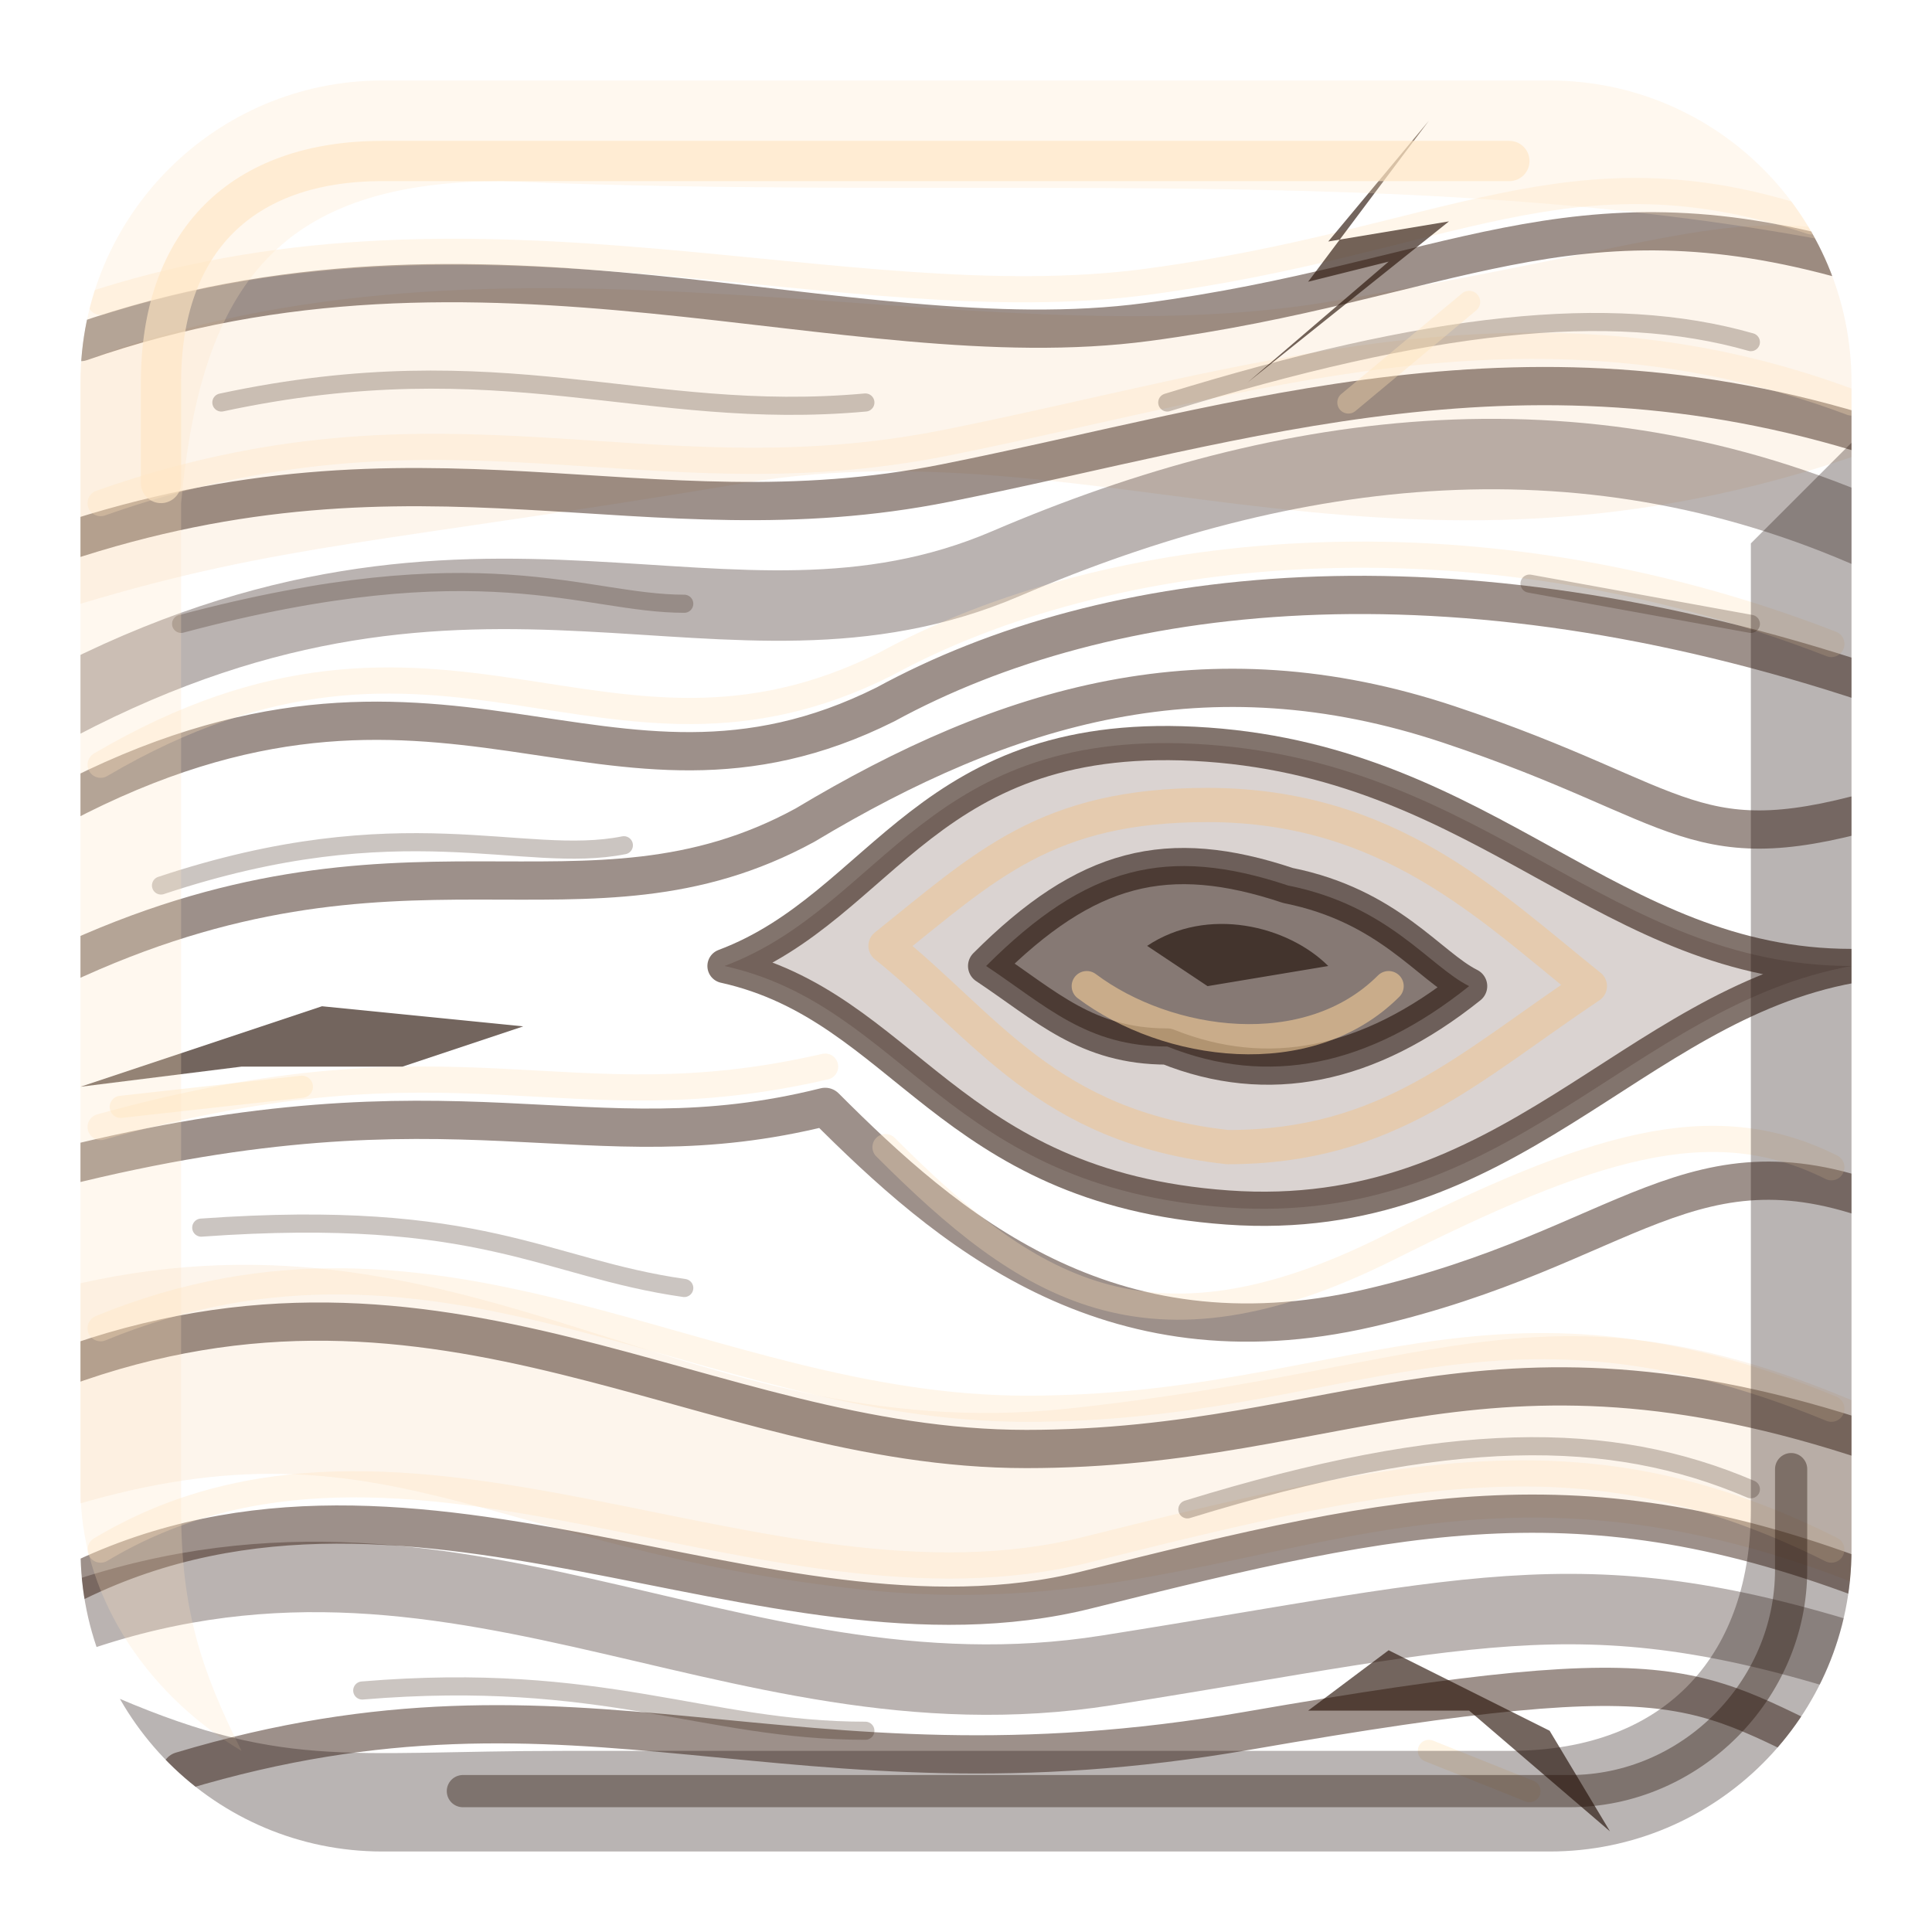
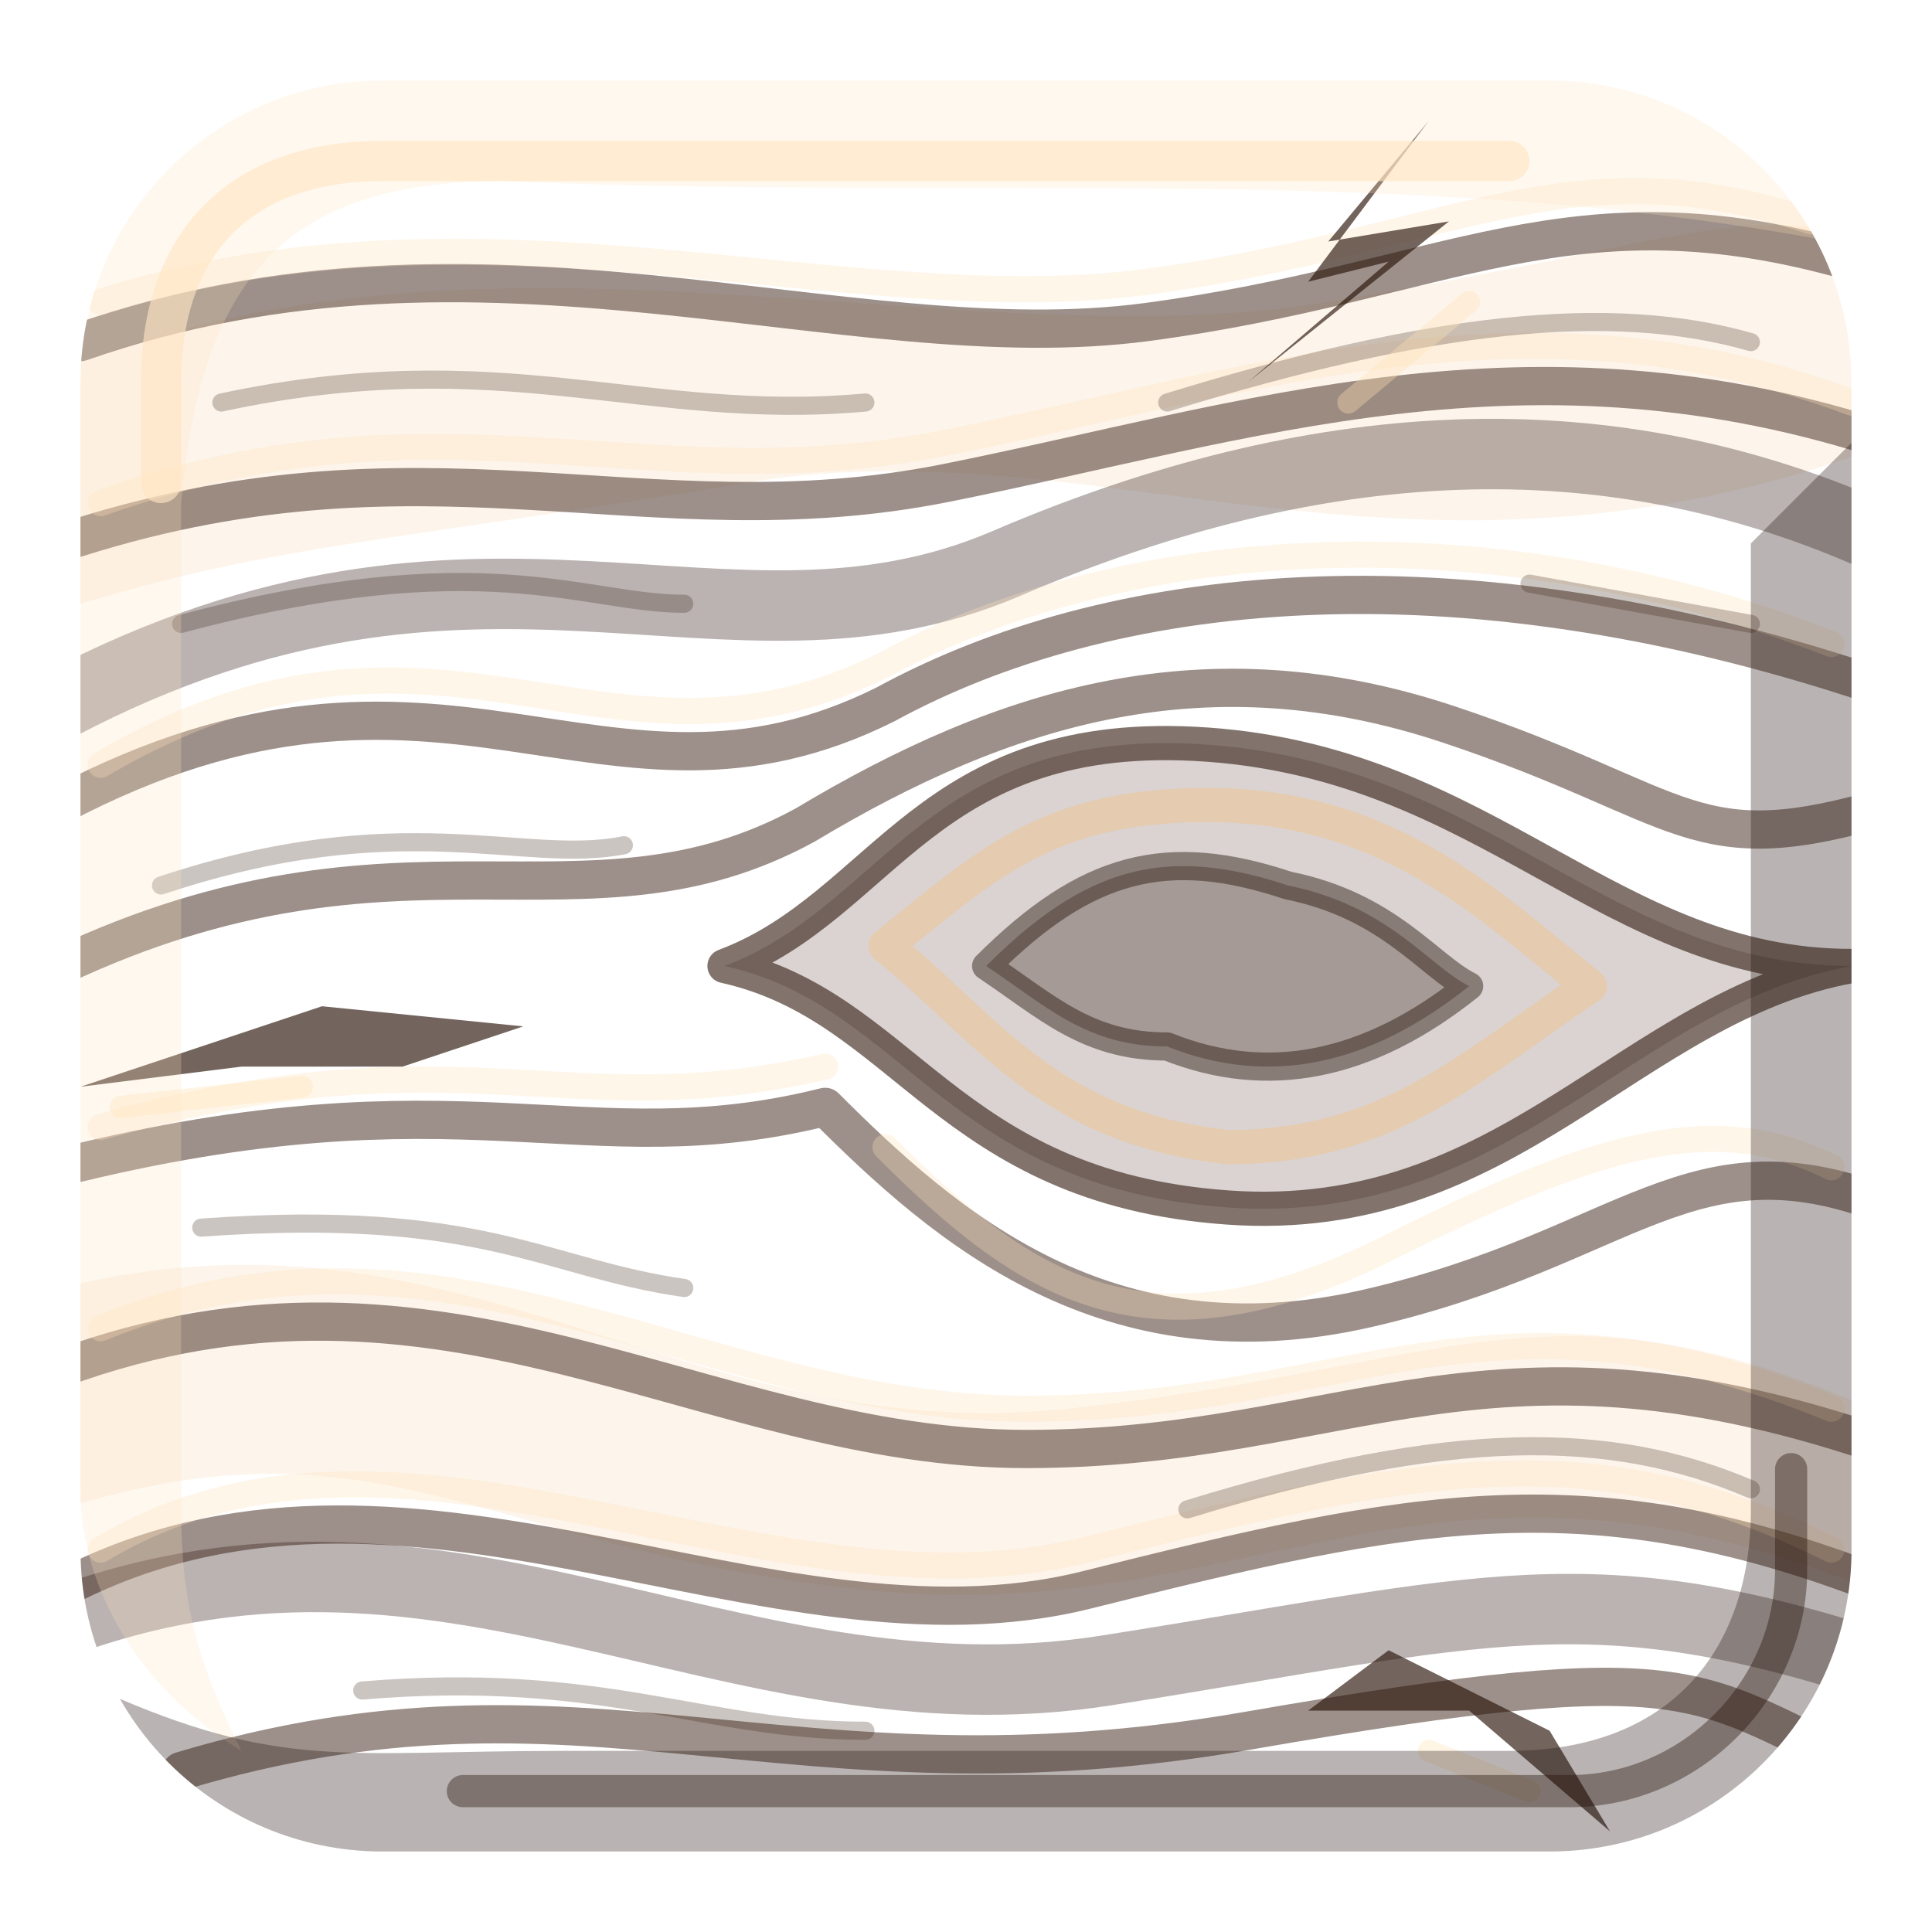
<svg xmlns="http://www.w3.org/2000/svg" width="96" height="96" viewBox="0 0 96 96" fill="none">
  <defs>
    <clipPath id="wood-clip">
      <rect x="4" y="4" width="88" height="88" rx="15" />
    </clipPath>
  </defs>
  <g clip-path="url(#wood-clip)">
    <path d="M4 18C25 10 48 18 66 15S86 10 94 12V22C70 31 55 21 37 24S14 27 4 30ZM3 64C23 59 34 72 53 70S77 63 93 70V79C71 70 62 81 43 79S19 70 3 75Z" fill="#f4c28d" fill-opacity=".17" />
    <path d="M3 35C24 24 36 34 50 28S79 20 94 27M2 81C22 73 36 86 55 83S79 78 94 83" stroke="#28120a" stroke-opacity=".32" stroke-width="3.5" />
    <g stroke-linecap="round" stroke-linejoin="round">
      <path d="M4 17C24 10 42 18 57 16S78 9 92 13M3 27C21 21 32 27 47 24S76 16 94 22M3 40C22 30 30 42 44 35C55 29 72 27 93 34M3 48C20 40 29 47 40 41C50 35 60 32 72 36S84 43 94 40M3 58C23 53 29 58 41 55C47 61 55 68 68 65S84 56 94 60M3 68C22 61 35 72 51 72S74 65 94 72M3 79C20 70 38 83 54 79S79 73 94 79M9 88C29 82 39 90 62 86S84 84 93 88" stroke="#32180b" stroke-opacity=".48" stroke-width="1.9" />
      <path d="M5 15C24 9 42 16 57 14S78 7 90 11M5 25C22 19 32 25 47 22S76 14 92 20M5 38C22 28 30 40 44 33C55 27 73 25 91 32M5 56C23 51 28 56 41 53M44 57C51 64 57 68 69 62C79 57 85 55 91 58M5 66C22 59 35 70 51 70S74 63 91 70M5 77C20 68 38 81 54 77S79 71 91 77" stroke="#ffe0b8" stroke-opacity=".3" stroke-width="1.3" />
      <path d="M11 20C25 17 32 21 43 20M58 20C71 16 80 15 87 17M9 31C24 27 29 30 34 30M76 29L87 31M8 44C20 40 26 43 31 42M10 61C24 60 27 63 34 64M59 75C72 71 80 71 87 74M18 84C30 83 35 86 43 86" stroke="#32180b" stroke-opacity=".25" stroke-width=".9" />
      <path d="M36 48C44 45 46 36 60 37C74 38 80 48 92 48C81 50 75 61 61 60C47 59 45 50 36 48Z" fill="#3a1a0b" fill-opacity=".19" stroke="#30180c" stroke-opacity=".6" stroke-width="1.7" />
      <path d="M44 47C49 43 52 40 60 40C69 40 74 45 79 49C73 53 69 57 61 57C52 56 49 51 44 47Z" stroke="#efc18a" stroke-opacity=".48" stroke-width="1.7" />
-       <path d="M49 48C54 43 58 42 64 44C69 45 71 48 73 49C68 53 63 54 58 52C54 52 52 50 49 48Z" fill="#29150c" fill-opacity=".47" stroke="#25130a" stroke-opacity=".6" stroke-width="1.8" />
-       <path d="M54 49C58 52 65 53 69 49" stroke="#f5ce99" stroke-opacity=".6" stroke-width="1.5" />
-       <path d="M57 47C60 45 64 46 66 48L60 49Z" fill="#1f1009" fill-opacity=".65" />
+       <path d="M49 48C54 43 58 42 64 44C69 45 71 48 73 49C68 53 63 54 58 52C54 52 52 50 49 48Z" fill="#29150c" fill-opacity=".3" stroke="#25130a" stroke-opacity=".45" stroke-width="1.4" />
      <path d="M4 54L16 50L26 51L20 53L12 53ZM71 6L66 12L72 11L62 19L69 13L65 14ZM80 91L73 85L65 85L69 82L77 86Z" fill="#291309" fill-opacity=".65" />
      <path d="M6 55L15 54M67 20L73 15M76 89L71 87" stroke="#ffe2b6" stroke-opacity=".35" stroke-width="1.1" />
    </g>
    <path d="M4 22V18C4 10 10 4 18 4H78C84 4 88 7 91 12C70 8 48 10 25 9C14 9 10 14 9 25V75C9 80 10 83 12 87C7 84 4 79 4 74Z" fill="#ffe4be" fill-opacity=".24" />
    <path d="M92 22V78C92 86 86 92 78 92H18C12 92 8 89 5 84C14 88 17 87 28 87H75C83 87 87 82 87 75V27Z" fill="#1d100a" fill-opacity=".31" />
    <path d="M8 24V19C8 12 12 8 19 8H75" stroke="#ffe6c3" stroke-opacity=".63" stroke-width="2" stroke-linecap="round" />
    <path d="M89 73V78C89 84 84 89 78 89H23" stroke="#261309" stroke-opacity=".4" stroke-width="1.6" stroke-linecap="round" />
  </g>
</svg>
